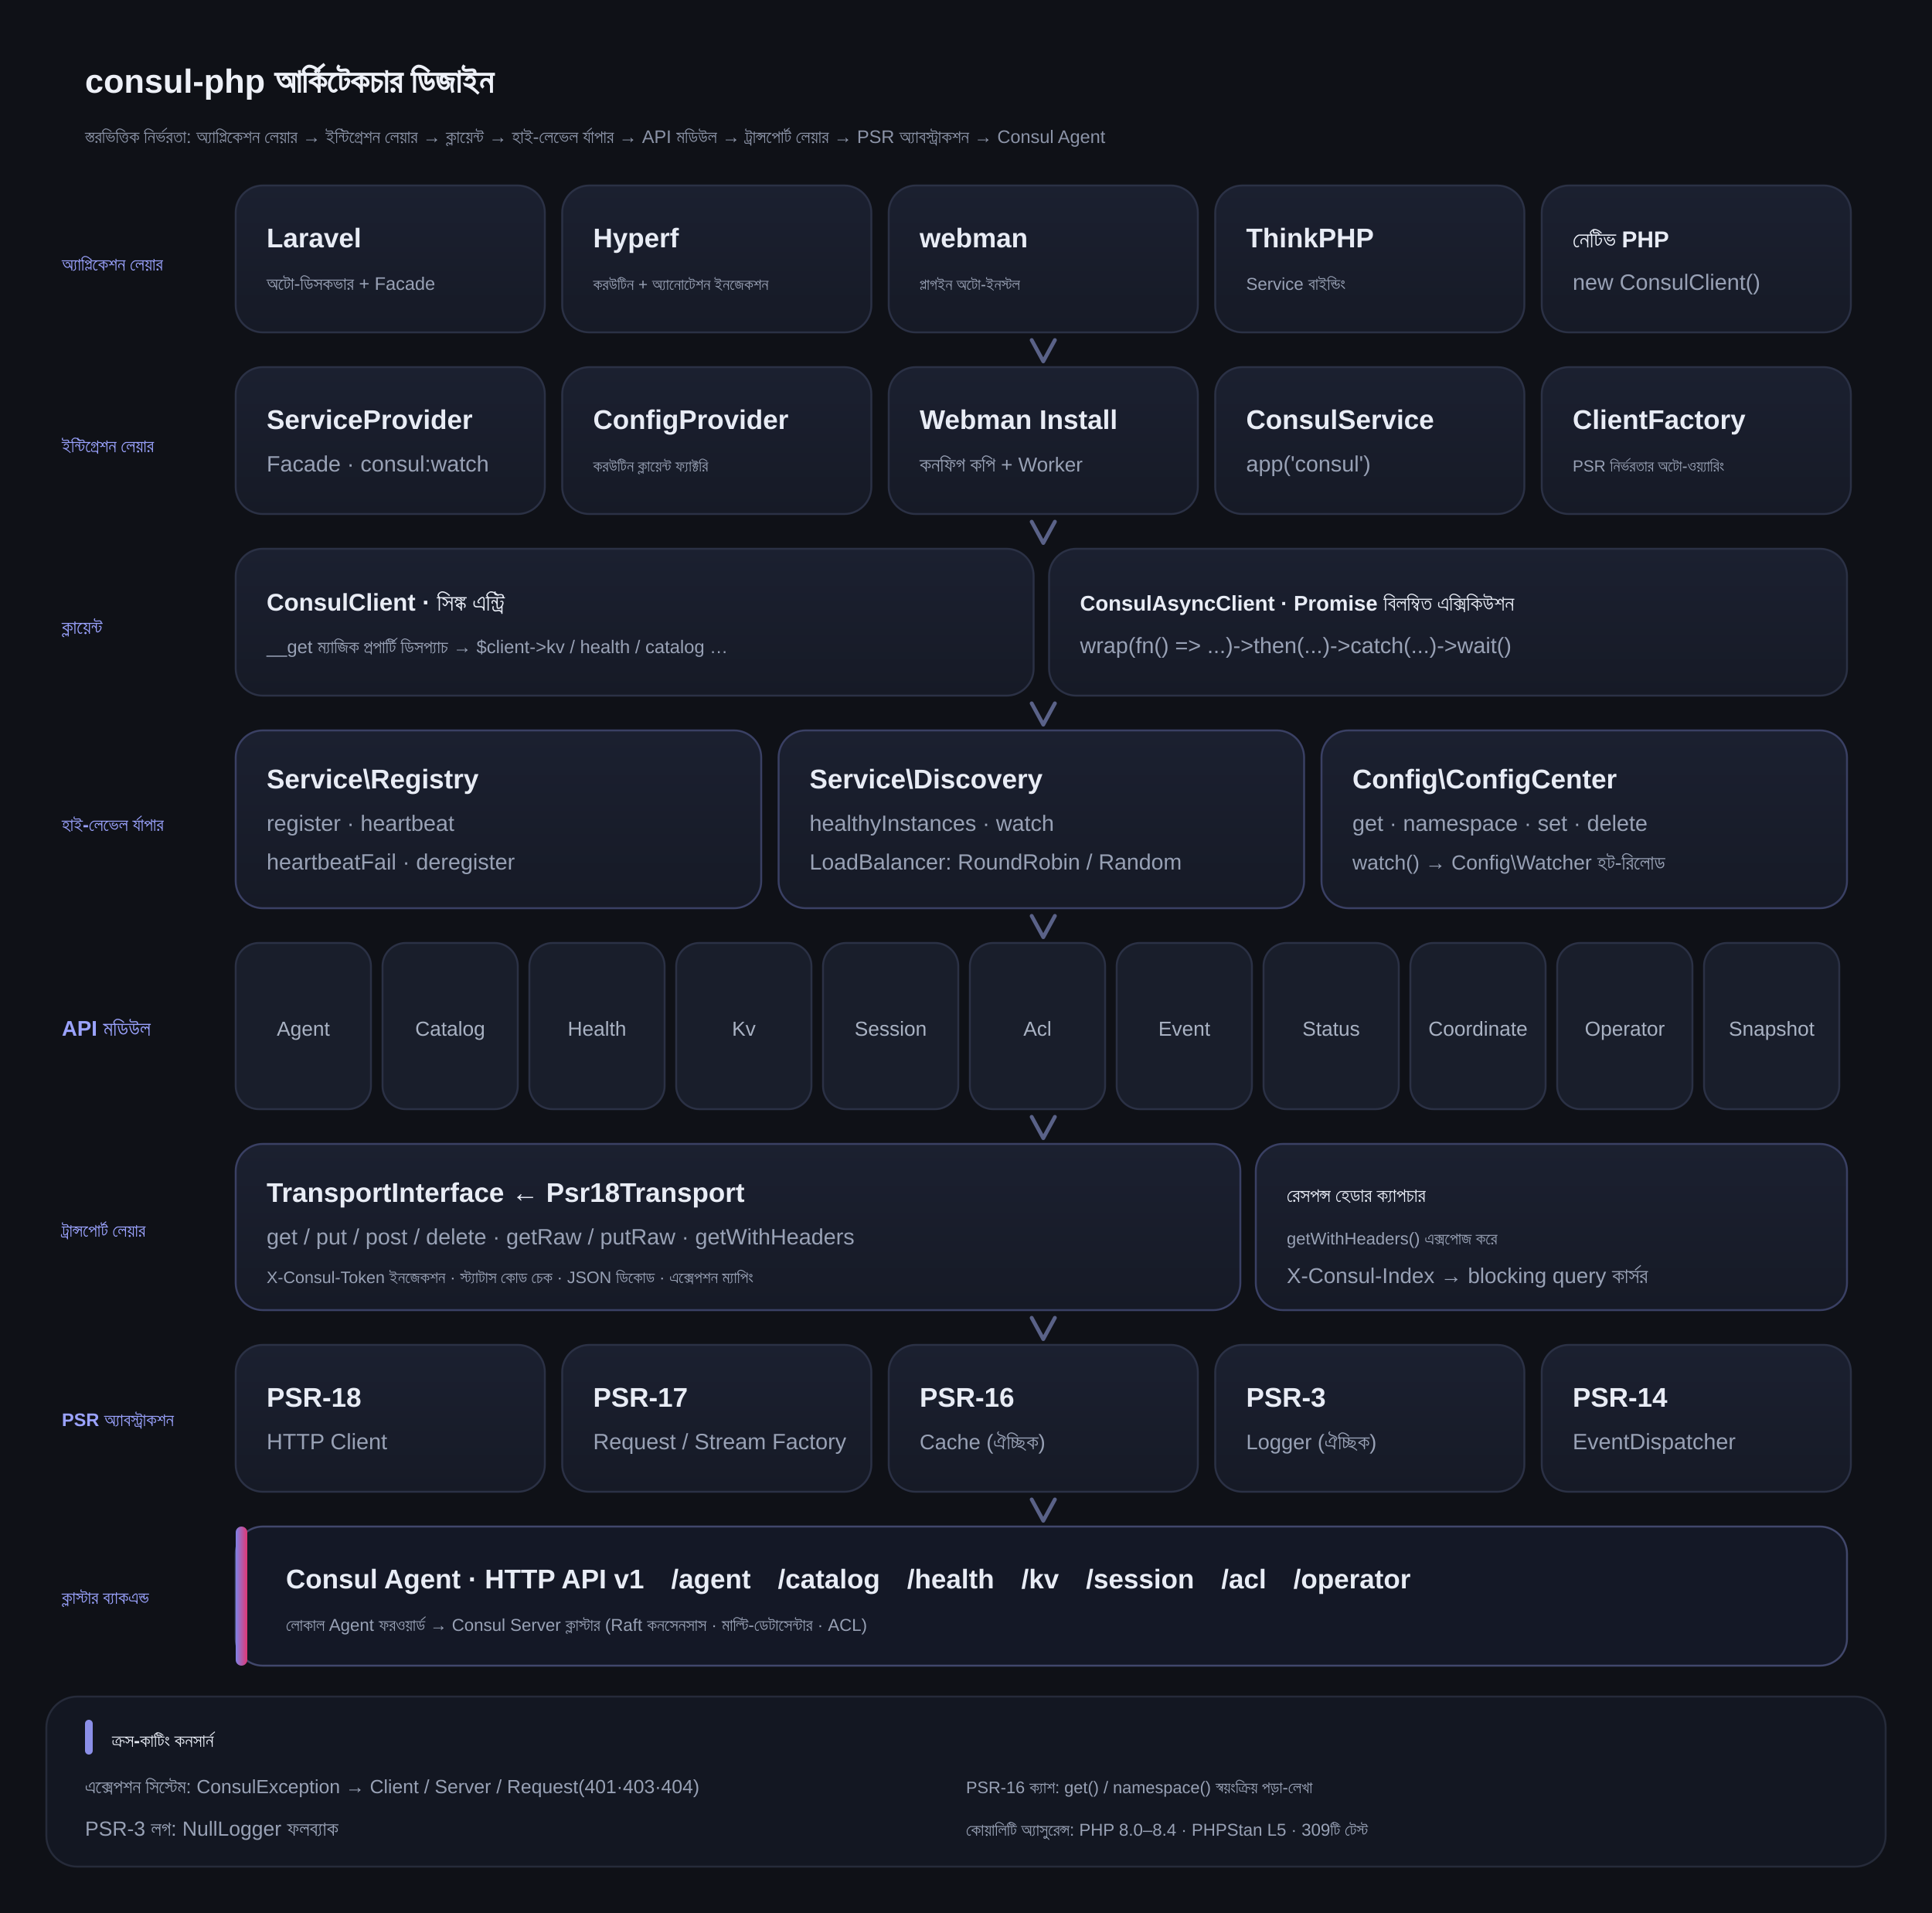
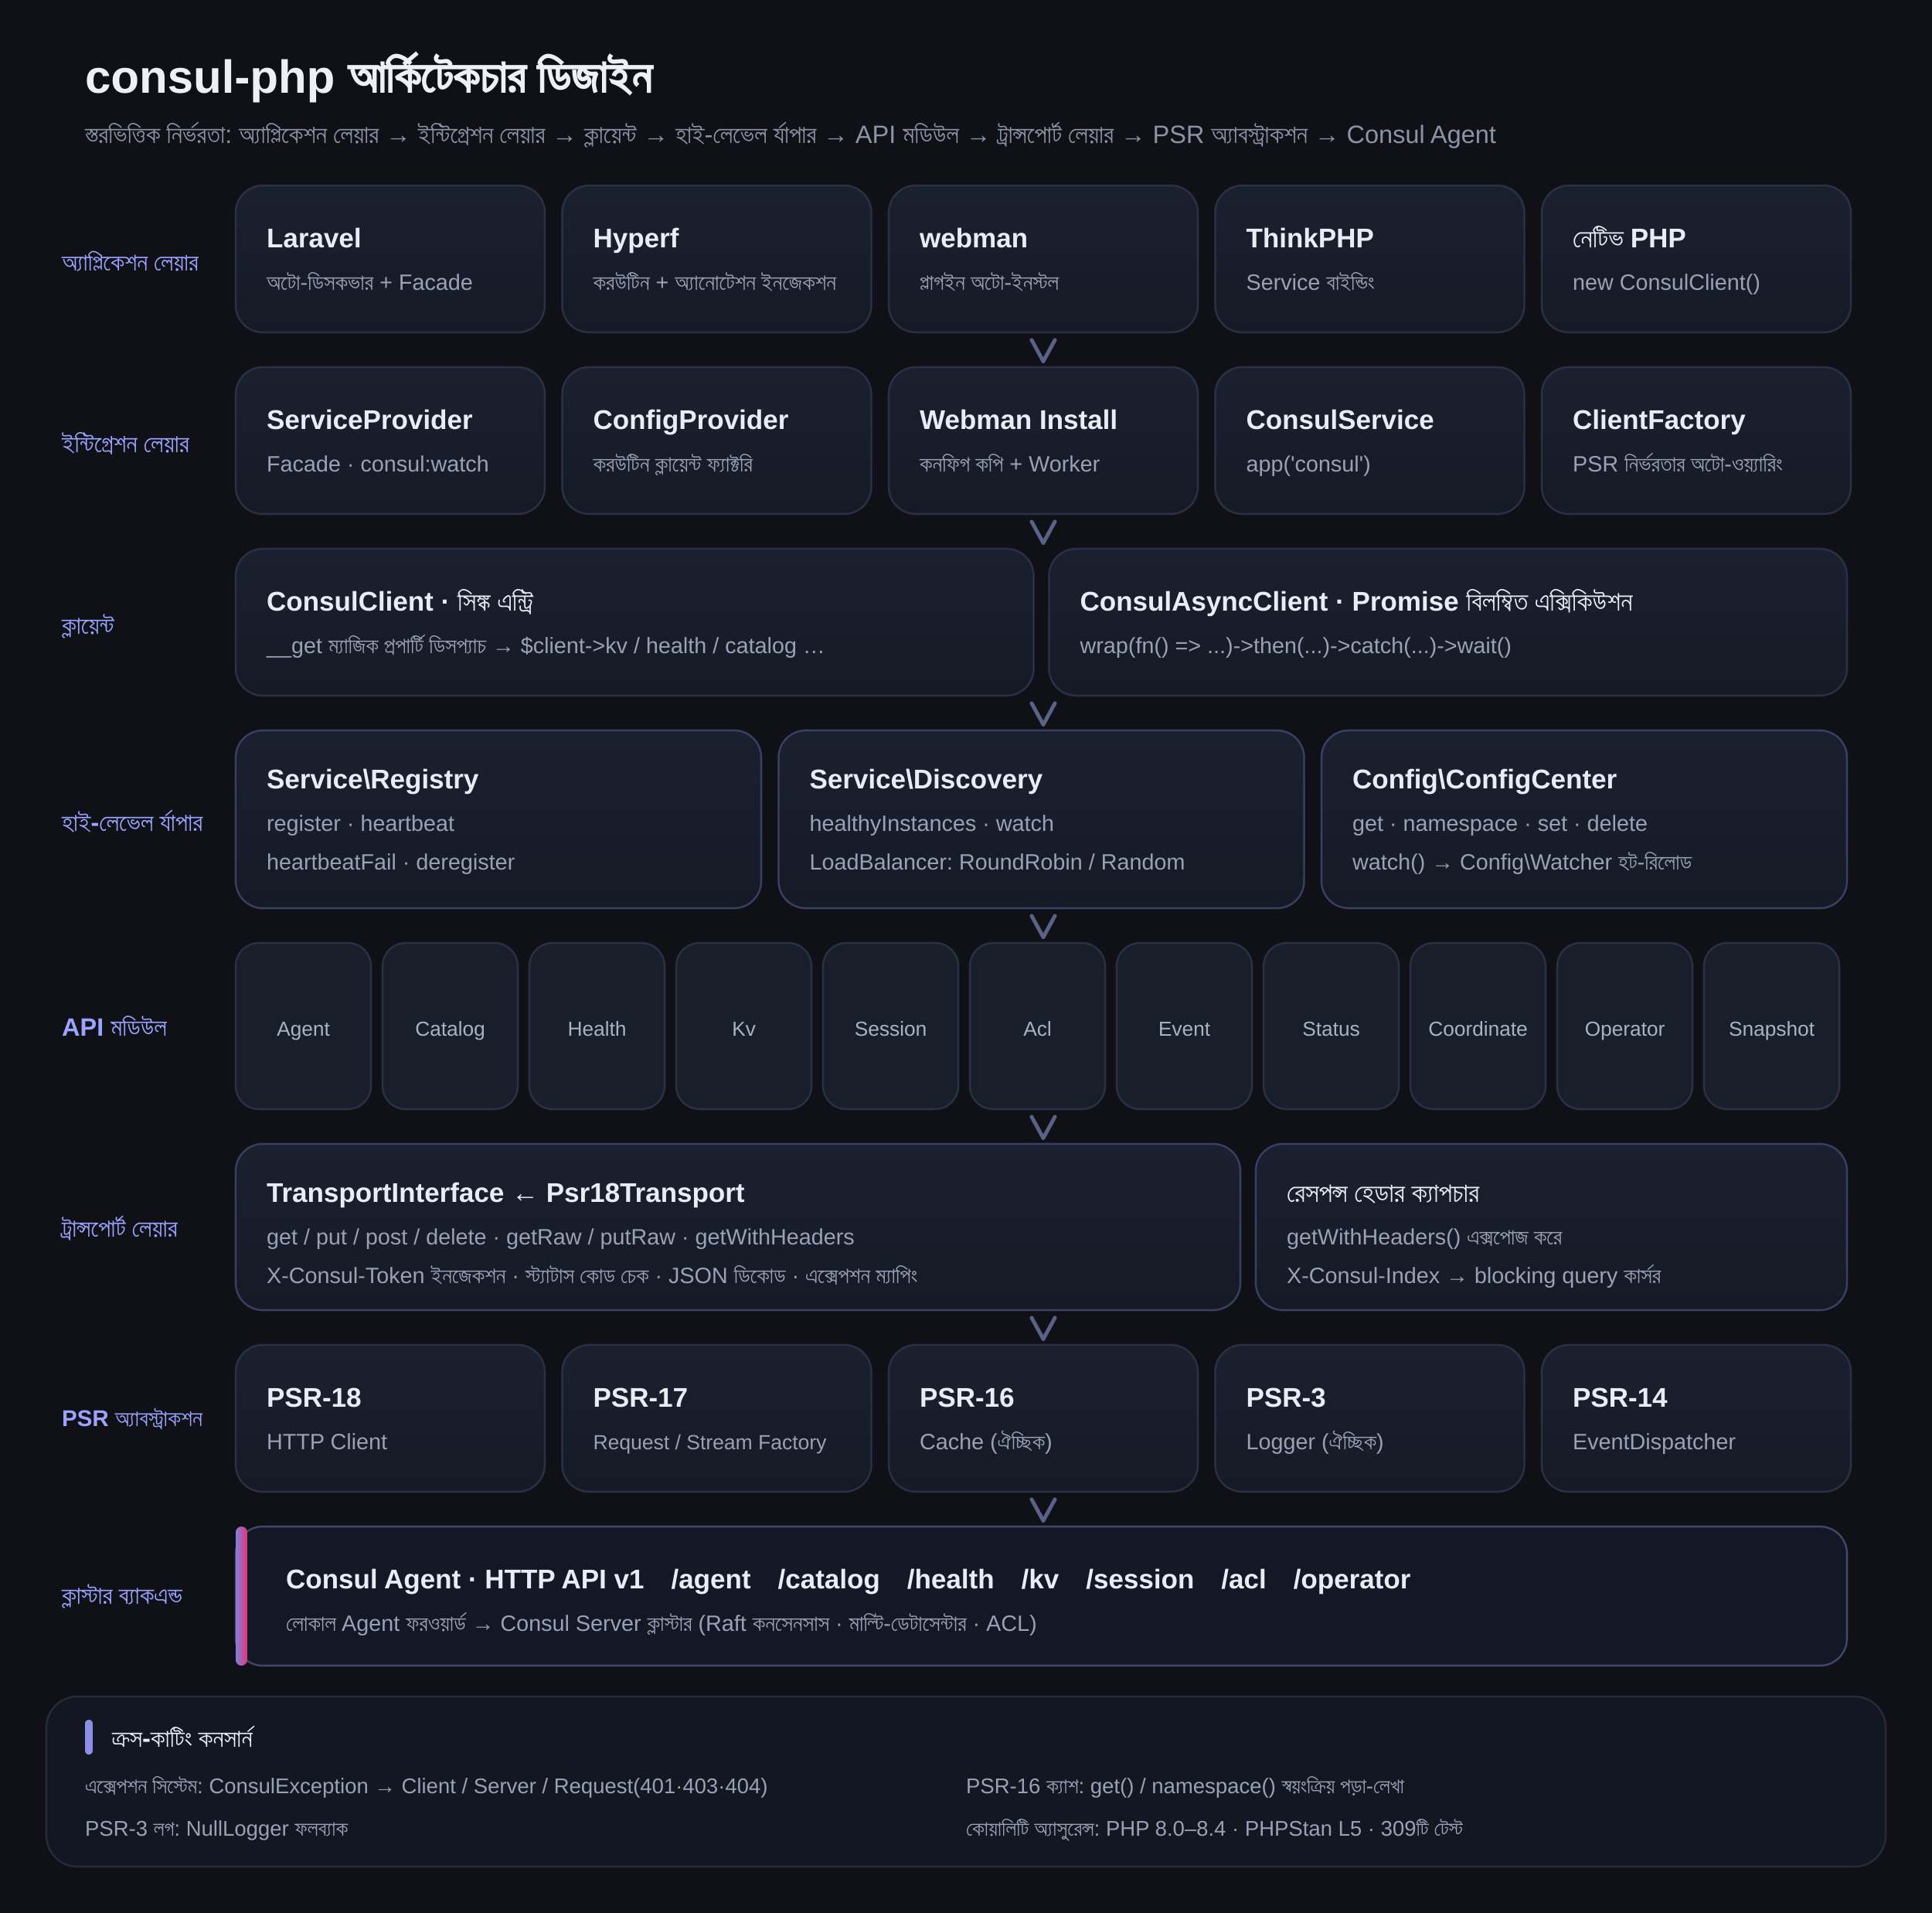
<svg xmlns="http://www.w3.org/2000/svg" width="1000" height="990" viewBox="0 0 1000 990" role="img" aria-label="consul-php আর্কিটেকচার ডিজাইন চিত্র">
  <style>
    .t { font-family: -apple-system, BlinkMacSystemFont, "Segoe UI", "Helvetica Neue", Arial, "DejaVu Sans", "Noto Sans SC", "PingFang SC", "Microsoft YaHei", sans-serif; }
    .h1 { font-size: 24px; font-weight: 700; fill: #EDF0F7; }
    .sub { font-size: 13px; fill: #8B93A7; }
    .gutter { font-size: 13px; font-weight: 600; fill: #9BA3FF; }
    .ct { font-size: 14px; font-weight: 600; fill: #E8ECF5; }
    .cs { font-size: 11.5px; fill: #98A1B5; }
    .mini { font-size: 10.5px; fill: #A9B2C3; }
    .band { font-size: 13px; font-weight: 600; fill: #E8ECF5; }
    .bands { font-size: 11px; fill: #98A1B5; }
  </style>
  <defs>
    <linearGradient id="card" x1="0" y1="0" x2="0" y2="1">
      <stop offset="0" stop-color="#1B2030" />
      <stop offset="1" stop-color="#161A26" />
    </linearGradient>
    <linearGradient id="accent" x1="0" y1="0" x2="1" y2="0">
      <stop offset="0" stop-color="#7E83E6" />
      <stop offset="1" stop-color="#E03875" />
    </linearGradient>
  </defs>
  <rect width="1000" height="990" fill="#0F1117" />
  <g class="t">
-     <text class="h1" x="44" y="48" style="font-size:17.3px">consul-php আর্কিটেকচার ডিজাইন</text>
-     <text class="sub" x="44" y="74" style="font-size:9.4px">স্তরভিত্তিক নির্ভরতা: অ্যাপ্লিকেশন লেয়ার → ইন্টিগ্রেশন লেয়ার → ক্লায়েন্ট → হাই-লেভেল র্যাপার → API মডিউল → ট্রান্সপোর্ট লেয়ার → PSR অ্যাবস্ট্রাকশন → Consul Agent</text>
-     <text class="gutter" x="32" y="140" style="font-size:9.4px">অ্যাপ্লিকেশন লেয়ার</text>
+     <text class="h1" x="44" y="48">consul-php আর্কিটেকচার ডিজাইন</text>
+     <text class="sub" x="44" y="74">স্তরভিত্তিক নির্ভরতা: অ্যাপ্লিকেশন লেয়ার → ইন্টিগ্রেশন লেয়ার → ক্লায়েন্ট → হাই-লেভেল র্যাপার → API মডিউল → ট্রান্সপোর্ট লেয়ার → PSR অ্যাবস্ট্রাকশন → Consul Agent</text>
+     <text class="gutter" x="32" y="140" style="font-size:12.7px">অ্যাপ্লিকেশন লেয়ার</text>
    <rect x="122" y="96" width="160" height="76" rx="14" fill="url(#card)" stroke="#2B3145" />
    <text class="ct" x="138" y="128">Laravel</text>
-     <text class="cs" x="138" y="150" style="font-size:9.4px">অটো-ডিসকভার + Facade</text>
+     <text class="cs" x="138" y="150">অটো-ডিসকভার + Facade</text>
    <rect x="291" y="96" width="160" height="76" rx="14" fill="url(#card)" stroke="#2B3145" />
    <text class="ct" x="307" y="128">Hyperf</text>
-     <text class="cs" x="307" y="150" style="font-size:8.3px">করউটিন + অ্যানোটেশন ইনজেকশন</text>
+     <text class="cs" x="307" y="150">করউটিন + অ্যানোটেশন ইনজেকশন</text>
    <rect x="460" y="96" width="160" height="76" rx="14" fill="url(#card)" stroke="#2B3145" />
    <text class="ct" x="476" y="128">webman</text>
-     <text class="cs" x="476" y="150" style="font-size:8.3px">প্লাগইন অটো-ইনস্টল</text>
+     <text class="cs" x="476" y="150">প্লাগইন অটো-ইনস্টল</text>
    <rect x="629" y="96" width="160" height="76" rx="14" fill="url(#card)" stroke="#2B3145" />
    <text class="ct" x="645" y="128">ThinkPHP</text>
-     <text class="cs" x="645" y="150" style="font-size:8.9px">Service বাইন্ডিং</text>
+     <text class="cs" x="645" y="150">Service বাইন্ডিং</text>
    <rect x="798" y="96" width="160" height="76" rx="14" fill="url(#card)" stroke="#2B3145" />
-     <text class="ct" x="814" y="128" style="font-size:11.9px">নেটিভ PHP</text>
+     <text class="ct" x="814" y="128">নেটিভ PHP</text>
    <text class="cs" x="814" y="150">new ConsulClient()</text>
    <path d="M534 176 L540 187 L546 176" fill="none" stroke="#5A6288" stroke-width="2" stroke-linecap="round" stroke-linejoin="round" />
-     <text class="gutter" x="32" y="234" style="font-size:9.4px">ইন্টিগ্রেশন লেয়ার</text>
+     <text class="gutter" x="32" y="234">ইন্টিগ্রেশন লেয়ার</text>
    <rect x="122" y="190" width="160" height="76" rx="14" fill="url(#card)" stroke="#2B3145" />
    <text class="ct" x="138" y="222">ServiceProvider</text>
    <text class="cs" x="138" y="244">Facade · consul:watch</text>
    <rect x="291" y="190" width="160" height="76" rx="14" fill="url(#card)" stroke="#2B3145" />
    <text class="ct" x="307" y="222">ConfigProvider</text>
-     <text class="cs" x="307" y="244" style="font-size:8.3px">করউটিন ক্লায়েন্ট ফ্যাক্টরি</text>
+     <text class="cs" x="307" y="244">করউটিন ক্লায়েন্ট ফ্যাক্টরি</text>
    <rect x="460" y="190" width="160" height="76" rx="14" fill="url(#card)" stroke="#2B3145" />
    <text class="ct" x="476" y="222">Webman Install</text>
-     <text class="cs" x="476" y="244" style="font-size:10.4px">কনফিগ কপি + Worker</text>
+     <text class="cs" x="476" y="244">কনফিগ কপি + Worker</text>
    <rect x="629" y="190" width="160" height="76" rx="14" fill="url(#card)" stroke="#2B3145" />
    <text class="ct" x="645" y="222">ConsulService</text>
    <text class="cs" x="645" y="244">app('consul')</text>
    <rect x="798" y="190" width="160" height="76" rx="14" fill="url(#card)" stroke="#2B3145" />
    <text class="ct" x="814" y="222">ClientFactory</text>
-     <text class="cs" x="814" y="244" style="font-size:8.3px">PSR নির্ভরতার অটো-ওয়্যারিং</text>
+     <text class="cs" x="814" y="244">PSR নির্ভরতার অটো-ওয়্যারিং</text>
    <path d="M534 270 L540 281 L546 270" fill="none" stroke="#5A6288" stroke-width="2" stroke-linecap="round" stroke-linejoin="round" />
-     <text class="gutter" x="32" y="328" style="font-size:10.1px">ক্লায়েন্ট</text>
+     <text class="gutter" x="32" y="328">ক্লায়েন্ট</text>
    <rect x="122" y="284" width="413" height="76" rx="14" fill="url(#card)" stroke="#2B3145" />
-     <text class="ct" x="138" y="316" style="font-size:12.5px">ConsulClient · সিঙ্ক এন্ট্রি</text>
-     <text class="cs" x="138" y="338" style="font-size:9.5px">__get ম্যাজিক প্রপার্টি ডিসপ্যাচ → $client-&gt;kv / health / catalog …</text>
+     <text class="ct" x="138" y="316">ConsulClient · সিঙ্ক এন্ট্রি</text>
+     <text class="cs" x="138" y="338">__get ম্যাজিক প্রপার্টি ডিসপ্যাচ → $client-&gt;kv / health / catalog …</text>
    <rect x="543" y="284" width="413" height="76" rx="14" fill="url(#card)" stroke="#2B3145" />
-     <text class="ct" x="559" y="316" style="font-size:11px">ConsulAsyncClient · Promise বিলম্বিত এক্সিকিউশন</text>
+     <text class="ct" x="559" y="316">ConsulAsyncClient · Promise বিলম্বিত এক্সিকিউশন</text>
    <text class="cs" x="559" y="338">wrap(fn() =&gt; ...)-&gt;then(...)-&gt;catch(...)-&gt;wait()</text>
    <path d="M534 364 L540 375 L546 364" fill="none" stroke="#5A6288" stroke-width="2" stroke-linecap="round" stroke-linejoin="round" />
-     <text class="gutter" x="32" y="430" style="font-size:9.4px">হাই-লেভেল র্যাপার</text>
+     <text class="gutter" x="32" y="430">হাই-লেভেল র্যাপার</text>
    <rect x="122" y="378" width="272" height="92" rx="14" fill="url(#card)" stroke="#3A4064" />
    <text class="ct" x="138" y="408">Service\Registry</text>
    <text class="cs" x="138" y="430">register · heartbeat</text>
    <text class="cs" x="138" y="450">heartbeatFail · deregister</text>
    <rect x="403" y="378" width="272" height="92" rx="14" fill="url(#card)" stroke="#3A4064" />
    <text class="ct" x="419" y="408">Service\Discovery</text>
    <text class="cs" x="419" y="430">healthyInstances · watch</text>
-     <text class="cs" x="419" y="450" style="font-size:11.4px">LoadBalancer: RoundRobin / Random</text>
+     <text class="cs" x="419" y="450">LoadBalancer: RoundRobin / Random</text>
    <rect x="684" y="378" width="272" height="92" rx="14" fill="url(#card)" stroke="#3A4064" />
    <text class="ct" x="700" y="408">Config\ConfigCenter</text>
    <text class="cs" x="700" y="430">get · namespace · set · delete</text>
-     <text class="cs" x="700" y="450" style="font-size:10.6px">watch() → Config\Watcher হট-রিলোড</text>
+     <text class="cs" x="700" y="450">watch() → Config\Watcher হট-রিলোড</text>
    <path d="M534 474 L540 485 L546 474" fill="none" stroke="#5A6288" stroke-width="2" stroke-linecap="round" stroke-linejoin="round" />
-     <text class="gutter" x="32" y="536" style="font-size:11px">API মডিউল</text>
+     <text class="gutter" x="32" y="536">API মডিউল</text>
    <rect x="122" y="488" width="70" height="86" rx="12" fill="#191E2B" stroke="#2B3145" />
    <text class="mini" x="157" y="536" text-anchor="middle">Agent</text>
    <rect x="198" y="488" width="70" height="86" rx="12" fill="#191E2B" stroke="#2B3145" />
    <text class="mini" x="233" y="536" text-anchor="middle">Catalog</text>
    <rect x="274" y="488" width="70" height="86" rx="12" fill="#191E2B" stroke="#2B3145" />
    <text class="mini" x="309" y="536" text-anchor="middle">Health</text>
    <rect x="350" y="488" width="70" height="86" rx="12" fill="#191E2B" stroke="#2B3145" />
    <text class="mini" x="385" y="536" text-anchor="middle">Kv</text>
    <rect x="426" y="488" width="70" height="86" rx="12" fill="#191E2B" stroke="#2B3145" />
    <text class="mini" x="461" y="536" text-anchor="middle">Session</text>
    <rect x="502" y="488" width="70" height="86" rx="12" fill="#191E2B" stroke="#2B3145" />
    <text class="mini" x="537" y="536" text-anchor="middle">Acl</text>
    <rect x="578" y="488" width="70" height="86" rx="12" fill="#191E2B" stroke="#2B3145" />
    <text class="mini" x="613" y="536" text-anchor="middle">Event</text>
    <rect x="654" y="488" width="70" height="86" rx="12" fill="#191E2B" stroke="#2B3145" />
    <text class="mini" x="689" y="536" text-anchor="middle">Status</text>
    <rect x="730" y="488" width="70" height="86" rx="12" fill="#191E2B" stroke="#2B3145" />
    <text class="mini" x="765" y="536" text-anchor="middle">Coordinate</text>
    <rect x="806" y="488" width="70" height="86" rx="12" fill="#191E2B" stroke="#2B3145" />
    <text class="mini" x="841" y="536" text-anchor="middle">Operator</text>
    <rect x="882" y="488" width="70" height="86" rx="12" fill="#191E2B" stroke="#2B3145" />
    <text class="mini" x="917" y="536" text-anchor="middle">Snapshot</text>
    <path d="M534 578 L540 589 L546 578" fill="none" stroke="#5A6288" stroke-width="2" stroke-linecap="round" stroke-linejoin="round" />
-     <text class="gutter" x="32" y="640" style="font-size:9.4px">ট্রান্সপোর্ট লেয়ার</text>
+     <text class="gutter" x="32" y="640">ট্রান্সপোর্ট লেয়ার</text>
    <rect x="122" y="592" width="520" height="86" rx="14" fill="url(#card)" stroke="#3A4064" />
    <text class="ct" x="138" y="622">TransportInterface ← Psr18Transport</text>
    <text class="cs" x="138" y="644">get / put / post / delete · getRaw / putRaw · getWithHeaders</text>
-     <text class="cs" x="138" y="664" style="font-size:8.6px">X-Consul-Token ইনজেকশন · স্ট্যাটাস কোড চেক · JSON ডিকোড · এক্সেপশন ম্যাপিং</text>
+     <text class="cs" x="138" y="664">X-Consul-Token ইনজেকশন · স্ট্যাটাস কোড চেক · JSON ডিকোড · এক্সেপশন ম্যাপিং</text>
    <rect x="650" y="592" width="306" height="86" rx="14" fill="url(#card)" stroke="#3A4064" />
-     <text class="ct" x="666" y="622" style="font-size:10.1px">রেসপন্স হেডার ক্যাপচার</text>
-     <text class="cs" x="666" y="644" style="font-size:8.8px">getWithHeaders() এক্সপোজ করে</text>
-     <text class="cs" x="666" y="664" style="font-size:11.1px">X-Consul-Index → blocking query কার্সর</text>
+     <text class="ct" x="666" y="622">রেসপন্স হেডার ক্যাপচার</text>
+     <text class="cs" x="666" y="644">getWithHeaders() এক্সপোজ করে</text>
+     <text class="cs" x="666" y="664">X-Consul-Index → blocking query কার্সর</text>
    <path d="M534 682 L540 693 L546 682" fill="none" stroke="#5A6288" stroke-width="2" stroke-linecap="round" stroke-linejoin="round" />
-     <text class="gutter" x="32" y="738" style="font-size:9.4px">PSR অ্যাবস্ট্রাকশন</text>
+     <text class="gutter" x="32" y="738" style="font-size:11.8px">PSR অ্যাবস্ট্রাকশন</text>
    <rect x="122" y="696" width="160" height="76" rx="14" fill="url(#card)" stroke="#2B3145" />
    <text class="ct" x="138" y="728">PSR-18</text>
    <text class="cs" x="138" y="750">HTTP Client</text>
    <rect x="291" y="696" width="160" height="76" rx="14" fill="url(#card)" stroke="#2B3145" />
    <text class="ct" x="307" y="728">PSR-17</text>
-     <text class="cs" x="307" y="750">Request / Stream Factory</text>
+     <text class="cs" x="307" y="750" style="font-size:10.6px">Request / Stream Factory</text>
    <rect x="460" y="696" width="160" height="76" rx="14" fill="url(#card)" stroke="#2B3145" />
    <text class="ct" x="476" y="728">PSR-16</text>
-     <text class="cs" x="476" y="750" style="font-size:10.9px">Cache (ঐচ্ছিক)</text>
+     <text class="cs" x="476" y="750">Cache (ঐচ্ছিক)</text>
    <rect x="629" y="696" width="160" height="76" rx="14" fill="url(#card)" stroke="#2B3145" />
    <text class="ct" x="645" y="728">PSR-3</text>
-     <text class="cs" x="645" y="750" style="font-size:10.9px">Logger (ঐচ্ছিক)</text>
+     <text class="cs" x="645" y="750">Logger (ঐচ্ছিক)</text>
    <rect x="798" y="696" width="160" height="76" rx="14" fill="url(#card)" stroke="#2B3145" />
    <text class="ct" x="814" y="728">PSR-14</text>
    <text class="cs" x="814" y="750">EventDispatcher</text>
    <path d="M534 776 L540 787 L546 776" fill="none" stroke="#5A6288" stroke-width="2" stroke-linecap="round" stroke-linejoin="round" />
-     <text class="gutter" x="32" y="830" style="font-size:9.4px">ক্লাস্টার ব্যাকএন্ড</text>
+     <text class="gutter" x="32" y="830">ক্লাস্টার ব্যাকএন্ড</text>
    <rect x="122" y="790" width="834" height="72" rx="14" fill="#141826" stroke="#41476B" />
    <rect x="122" y="790" width="6" height="72" rx="3" fill="url(#accent)" />
    <text class="ct" x="148" y="822">Consul Agent · HTTP API v1　/agent　/catalog　/health　/kv　/session　/acl　/operator</text>
-     <text class="cs" x="148" y="844" style="font-size:8.9px">লোকাল Agent ফরওয়ার্ড → Consul Server ক্লাস্টার (Raft কনসেনসাস · মাল্টি-ডেটাসেন্টার · ACL)</text>
+     <text class="cs" x="148" y="844">লোকাল Agent ফরওয়ার্ড → Consul Server ক্লাস্টার (Raft কনসেনসাস · মাল্টি-ডেটাসেন্টার · ACL)</text>
    <rect x="24" y="878" width="952" height="88" rx="16" fill="#131722" stroke="#262B3A" />
    <rect x="44" y="890" width="4" height="18" rx="2" fill="#8B8FE8" />
-     <text class="band" x="58" y="904" style="font-size:9.4px">ক্রস-কাটিং কনসার্ন</text>
-     <text class="bands" x="44" y="928" style="font-size:9.9px">এক্সেপশন সিস্টেম: ConsulException → Client / Server / Request(401·403·404)</text>
-     <text class="bands" x="500" y="928" style="font-size:8.7px">PSR-16 ক্যাশ: get() / namespace() স্বয়ংক্রিয় পড়া-লেখা</text>
-     <text class="bands" x="44" y="950" style="font-size:10.6px">PSR-3 লগ: NullLogger ফলব্যাক</text>
-     <text class="bands" x="500" y="950" style="font-size:8.9px">কোয়ালিটি অ্যাসুরেন্স: PHP 8.0–8.4 · PHPStan L5 · 309টি টেস্ট</text>
+     <text class="band" x="58" y="904">ক্রস-কাটিং কনসার্ন</text>
+     <text class="bands" x="44" y="928">এক্সেপশন সিস্টেম: ConsulException → Client / Server / Request(401·403·404)</text>
+     <text class="bands" x="500" y="928">PSR-16 ক্যাশ: get() / namespace() স্বয়ংক্রিয় পড়া-লেখা</text>
+     <text class="bands" x="44" y="950">PSR-3 লগ: NullLogger ফলব্যাক</text>
+     <text class="bands" x="500" y="950">কোয়ালিটি অ্যাসুরেন্স: PHP 8.0–8.4 · PHPStan L5 · 309টি টেস্ট</text>
  </g>
</svg>
